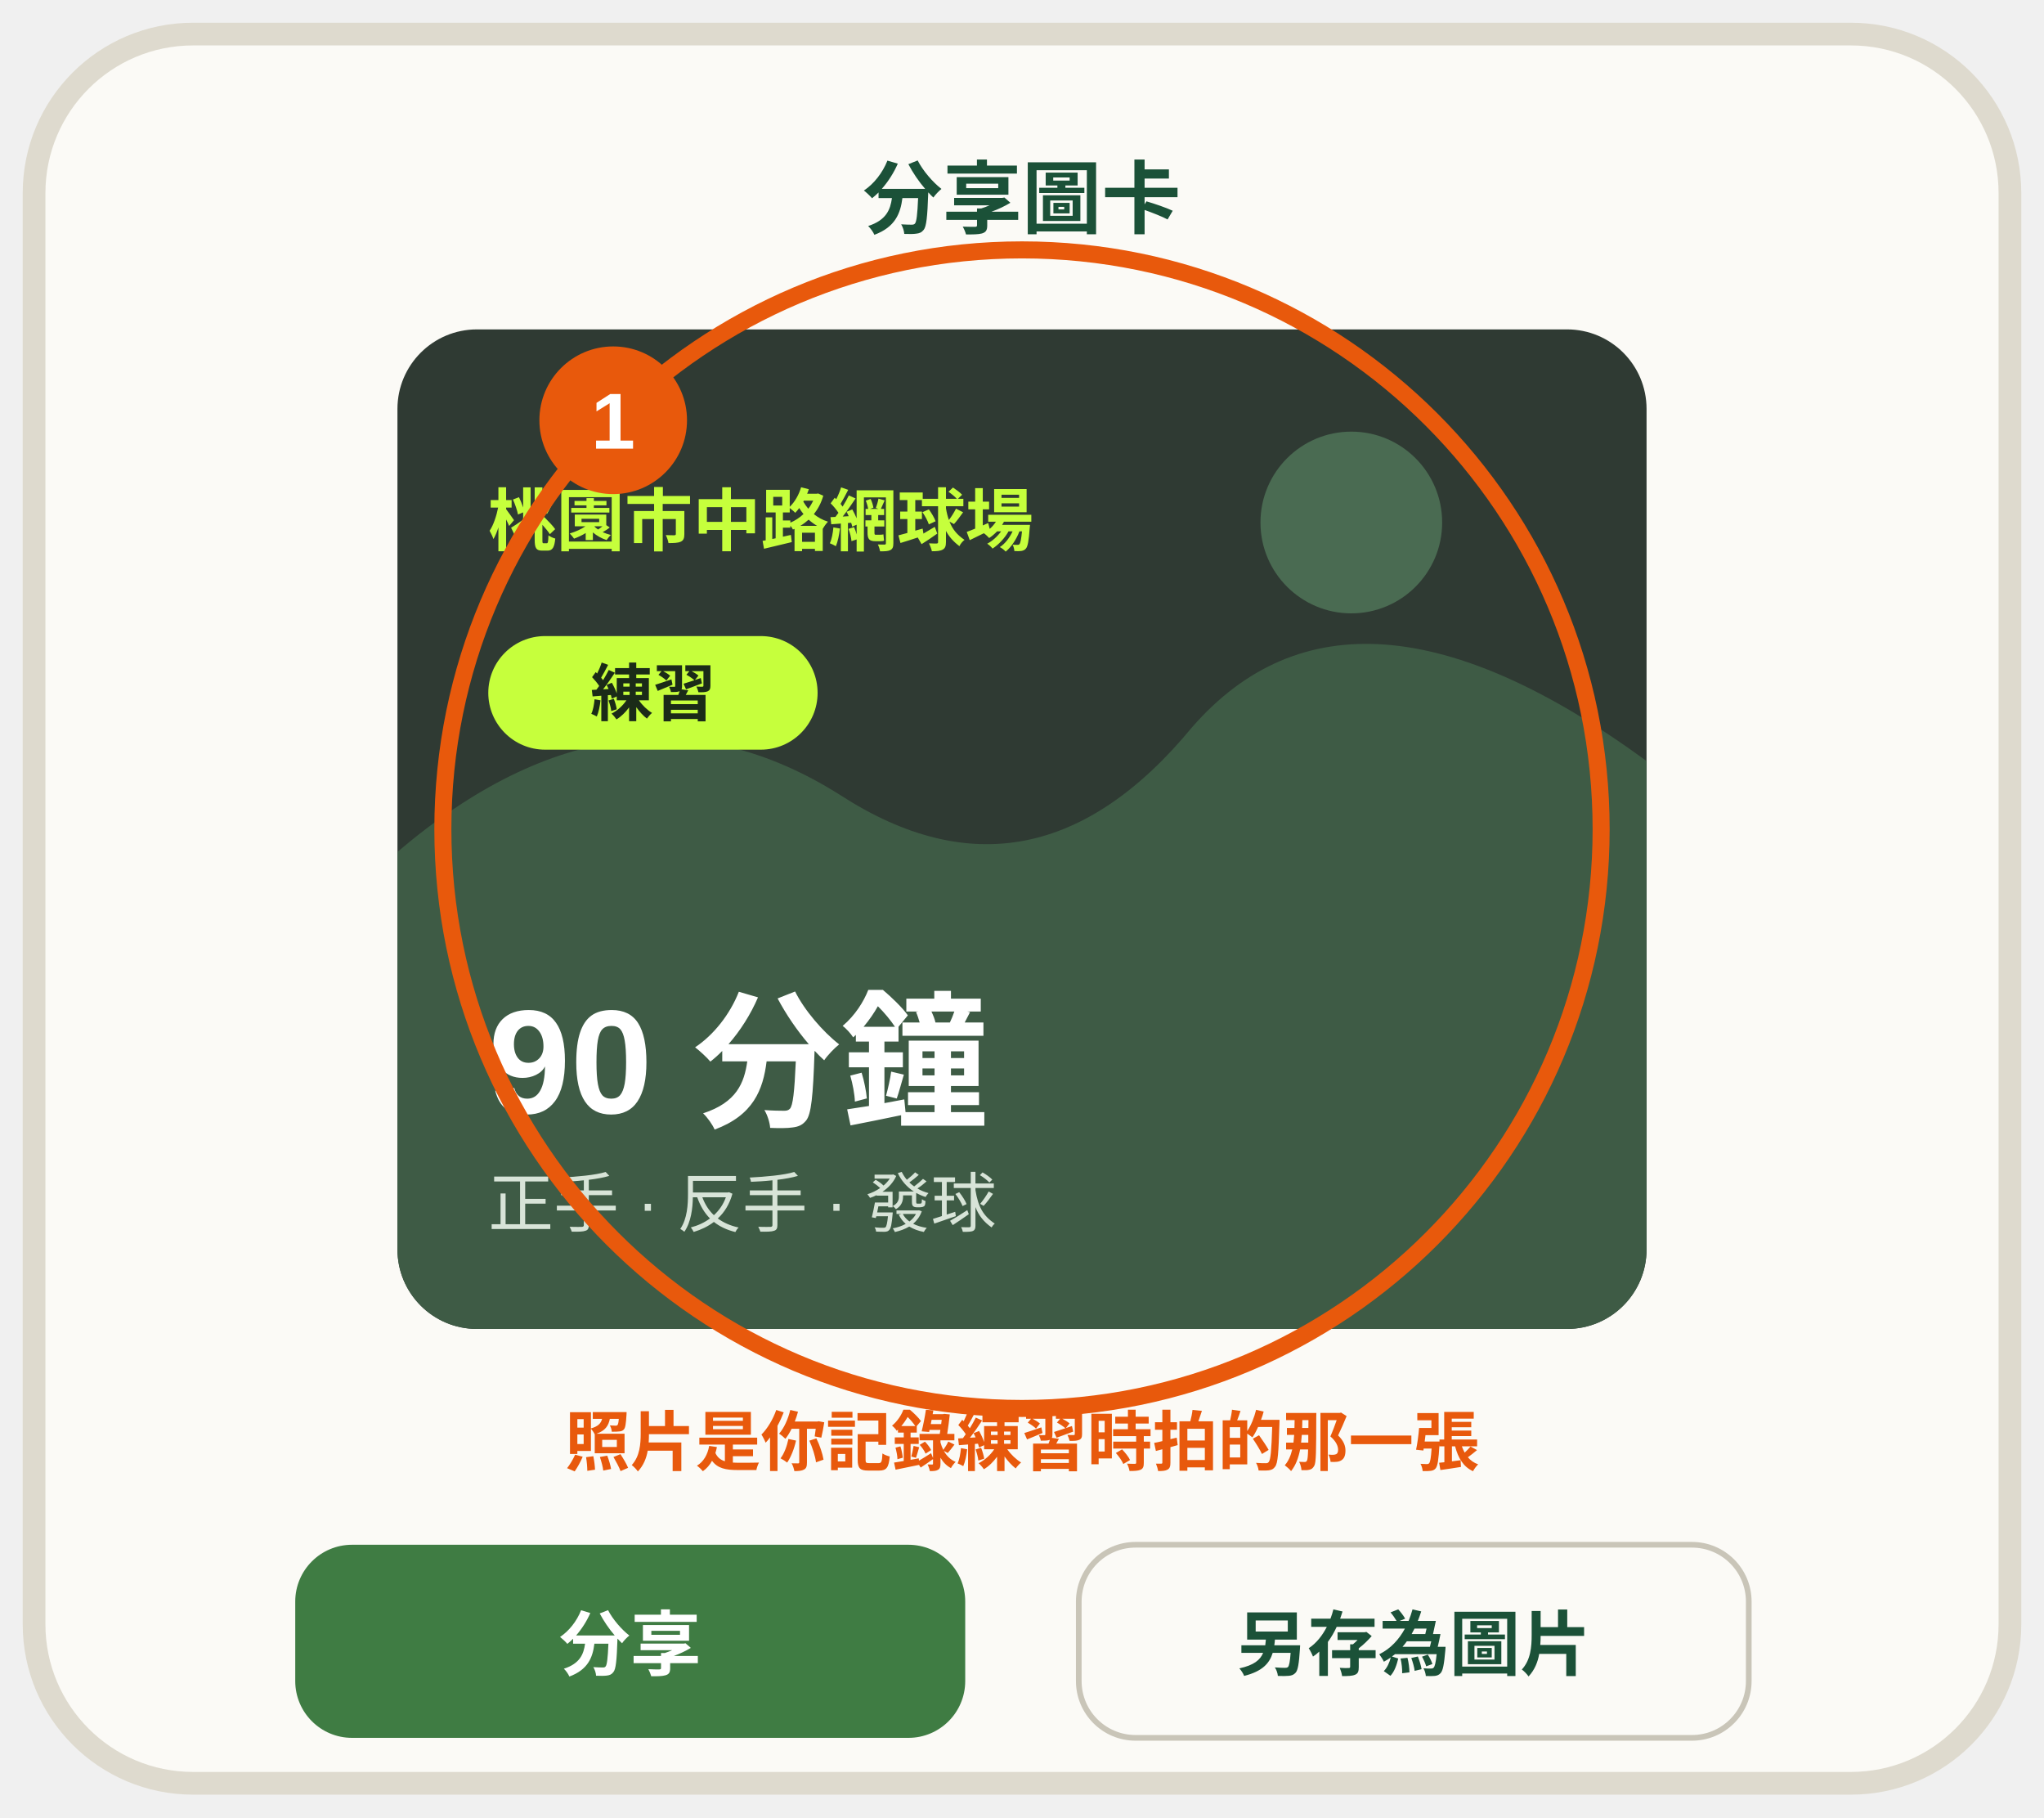
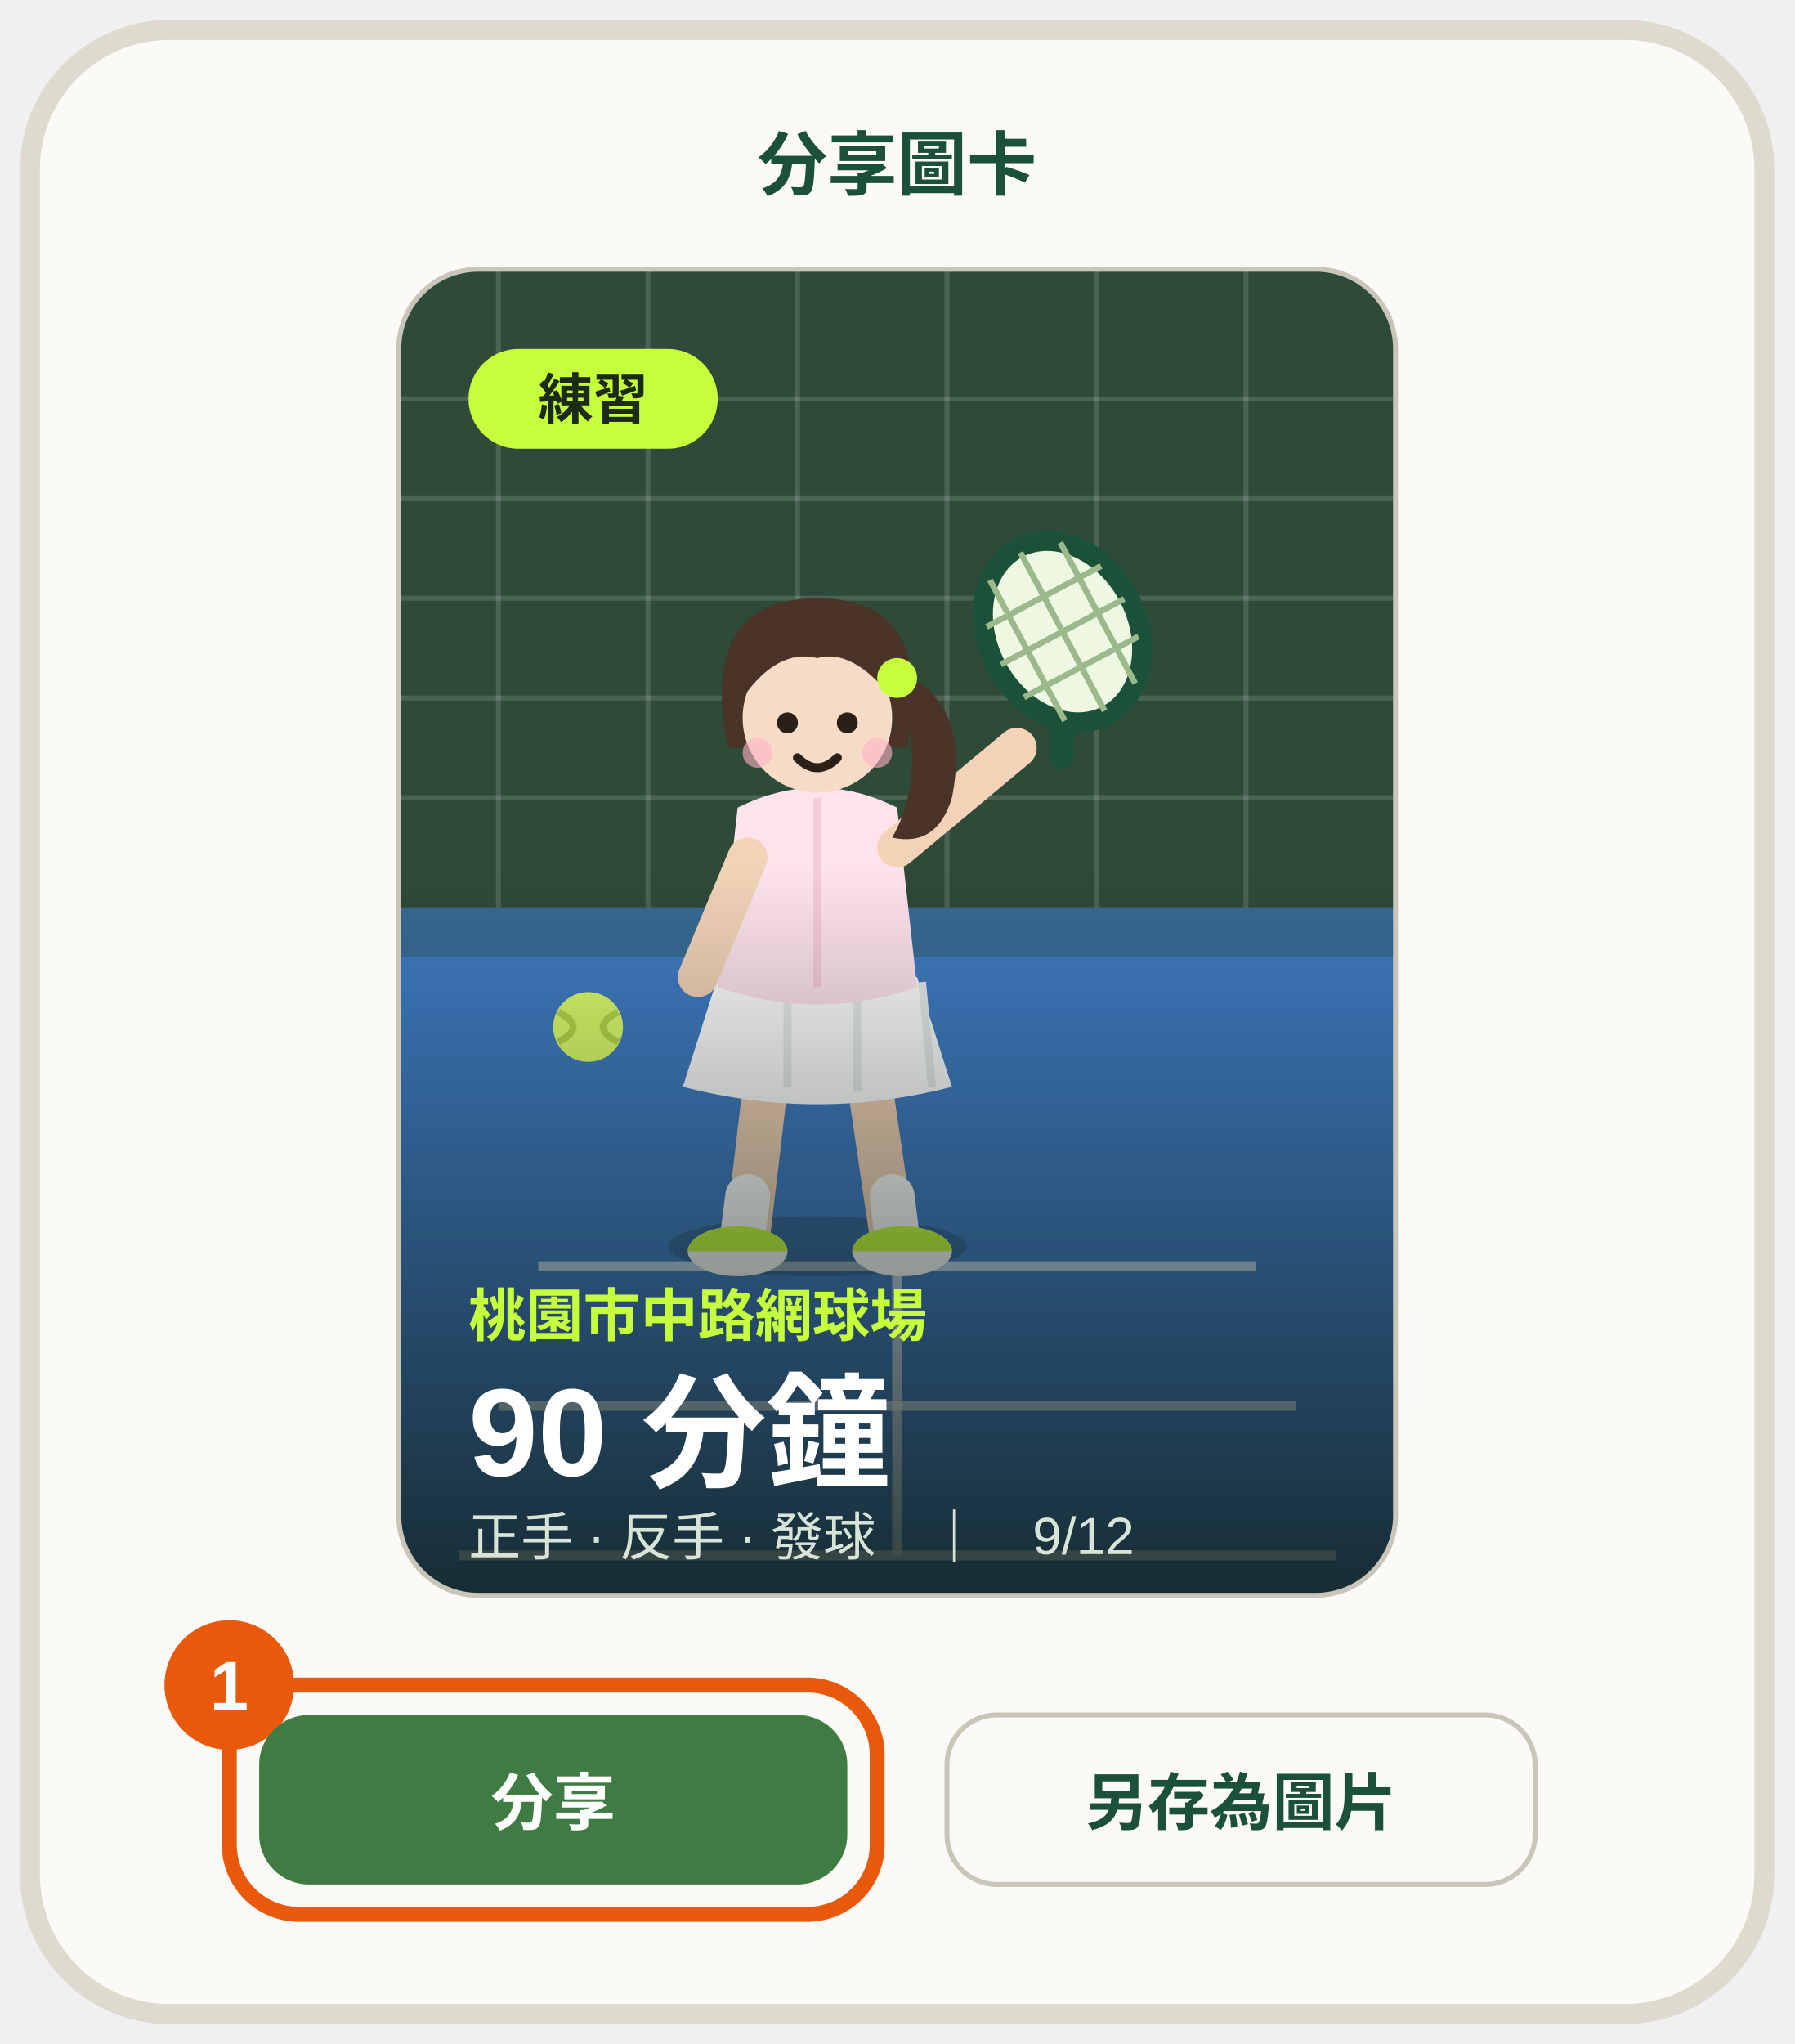
- <svg xmlns="http://www.w3.org/2000/svg" viewBox="0 0 360 320" font-family="-apple-system, BlinkMacSystemFont, 'Segoe UI', 'PingFang TC', 'Noto Sans TC', 'Helvetica Neue', Arial, sans-serif">
-   <rect x="4" y="4" width="352" height="312" rx="30" fill="#DEDACE" />
-   <rect x="8" y="8" width="344" height="304" rx="26" fill="#FBFAF6" />
-   <text x="180" y="40" font-size="14" fill="#1B5138" font-weight="800" text-anchor="middle">分享圖卡</text>
-   <rect x="70" y="58" width="220" height="176" rx="14" fill="#2F3A33" />
-   <path d="M70 150 q40 -34 78 -10 q34 22 62 -12 q28 -32 80 6 v86 a14 14 0 0 1 -14 14 h-192 a14 14 0 0 1 -14 -14 z" fill="#3E5B45" />
-   <circle cx="238" cy="92" r="16" fill="#4A6B52" />
-   <text x="86" y="96" font-size="12" fill="#C6FF3C" font-weight="800">桃園市中路網球場</text>
-   <text x="86" y="196" font-size="26" fill="#FFFFFF" font-weight="800">90 分鐘</text>
-   <text x="86" y="216" font-size="11.5" fill="#D8E4D8">正手 · 反手 · 發球</text>
-   <rect x="86" y="112" width="58" height="20" rx="10" fill="#C6FF3C" />
-   <text x="115" y="126" font-size="11" fill="#1B2B18" font-weight="800" text-anchor="middle">練習</text>
-   <circle cx="180" cy="146" r="102" fill="none" stroke="#E8590C" stroke-width="3" />
-   <circle cx="108" cy="74" r="13" fill="#E8590C" />
-   <text x="108" y="79" font-size="14" fill="#FFFFFF" font-weight="800" text-anchor="middle">1</text>
-   <text x="180" y="258" font-size="11.5" fill="#E8590C" font-weight="800" text-anchor="middle">照片是你記錄練習時拍的那一張</text>
-   <rect x="52" y="272" width="118" height="34" rx="10" fill="#3F7C43" />
-   <text x="111" y="294" font-size="12.5" fill="#FFFFFF" font-weight="700" text-anchor="middle">分享</text>
-   <rect x="190" y="272" width="118" height="34" rx="10" fill="none" stroke="#C9C5B8" />
-   <text x="249" y="294" font-size="12.5" fill="#1B5138" font-weight="700" text-anchor="middle">另存為圖片</text>
+ <svg xmlns="http://www.w3.org/2000/svg" viewBox="0 0 360 410" font-family="-apple-system, BlinkMacSystemFont, 'Segoe UI', 'PingFang TC', 'Noto Sans TC', 'Helvetica Neue', Arial, sans-serif">
+   <rect x="4" y="4" width="352" height="402" rx="30" fill="#DEDACE" />
+   <rect x="8" y="8" width="344" height="394" rx="26" fill="#FBFAF6" />
+   <text x="180" y="38" font-size="14" fill="#1B5138" font-weight="800" text-anchor="middle">分享圖卡</text>
+   <defs>
+     <clipPath id="cardClip">
+       <rect x="80" y="54" width="200" height="266" rx="16" />
+     </clipPath>
+     <linearGradient id="scrim" x1="0" y1="0" x2="0" y2="1">
+       <stop offset="0.45" stop-color="#0E1A12" stop-opacity="0" />
+       <stop offset="1" stop-color="#0E1A12" stop-opacity="0.82" />
+     </linearGradient>
+   </defs>
+   <g clip-path="url(#cardClip)">
+     <rect x="80" y="54" width="200" height="266" fill="#2E4A38" />
+     <rect x="80" y="182" width="200" height="138" fill="#3E7BC4" />
+     <rect x="80" y="182" width="200" height="10" fill="#2E4A38" opacity="0.35" />
+     <g stroke="#FFFFFF" stroke-opacity="0.65" stroke-width="2" fill="none">
+       <path d="M92 312 H268" />
+       <path d="M108 254 H252" />
+       <path d="M180 254 V312" />
+       <path d="M100 282 H260" />
+     </g>
+     <g stroke="#FFFFFF" stroke-opacity="0.14" stroke-width="1">
+       <path d="M80 80 H280 M80 100 H280 M80 120 H280 M80 140 H280 M80 160 H280" />
+       <path d="M100 54 V182 M130 54 V182 M160 54 V182 M190 54 V182 M220 54 V182 M250 54 V182" />
+     </g>
+     <g transform="translate(-8,-18)">
+       <ellipse cx="172" cy="268" rx="30" ry="6" fill="#0E1A12" opacity="0.22" />
+       <path d="M162 232 l-4 34" stroke="#F3D3B8" stroke-width="9" stroke-linecap="round" />
+       <path d="M182 232 l5 34" stroke="#F3D3B8" stroke-width="9" stroke-linecap="round" />
+       <path d="M158 258 l-1 8" stroke="#FFFFFF" stroke-width="9" stroke-linecap="round" />
+       <path d="M187 258 l1 8" stroke="#FFFFFF" stroke-width="9" stroke-linecap="round" />
+       <ellipse cx="156" cy="269" rx="10" ry="5" fill="#FFFFFF" />
+       <ellipse cx="189" cy="269" rx="10" ry="5" fill="#FFFFFF" />
+       <path d="M146 269 a10 5 0 0 1 20 0" fill="#C6FF3C" />
+       <path d="M179 269 a10 5 0 0 1 20 0" fill="#C6FF3C" />
+       <path d="M152 214 h40 l7 22 q-27 7 -54 0 z" fill="#FFFFFF" />
+       <path d="M166 214 v22 M180 214 v23 M193 215 l2 21" stroke="#E7ECEA" stroke-width="1.6" />
+       <path d="M156 180 q16 -8 32 0 l4 36 q-20 7 -40 0 z" fill="#FFE3EC" />
+       <path d="M172 178 v38" stroke="#F7CBDA" stroke-width="1.6" />
+       <path d="M158 190 l-10 24" stroke="#F3D3B8" stroke-width="8" stroke-linecap="round" />
+       <path d="M188 188 l24 -20" stroke="#F3D3B8" stroke-width="8" stroke-linecap="round" />
+       <g transform="rotate(-28 224 150)">
+         <path d="M212 166 l8 -14" stroke="#1B5138" stroke-width="5" stroke-linecap="round" />
+         <ellipse cx="224" cy="144" rx="15" ry="19" fill="#EDF7E2" stroke="#1B5138" stroke-width="4" />
+         <g stroke="#9BB98A" stroke-width="1.2">
+           <path d="M216 128 V160 M224 126 V162 M232 128 V160" />
+           <path d="M211 136 H237 M210 144 H238 M211 152 H237" />
+         </g>
+       </g>
+       <path d="M154 168 q-6 -30 18 -30 q24 0 18 30 z" fill="#4A3328" />
+       <circle cx="172" cy="162" r="15" fill="#F6DCC6" />
+       <path d="M157 158 q3 -20 15 -20 q12 0 15 20 q-8 -10 -15 -8 q-8 -2 -15 8 z" fill="#4A3328" />
+       <path d="M187 152 q16 6 12 26 q-3 10 -12 8 q8 -14 0 -34 z" fill="#4A3328" />
+       <circle cx="188" cy="154" r="4" fill="#C6FF3C" />
+       <circle cx="166" cy="163" r="2.1" fill="#2B2018" />
+       <circle cx="178" cy="163" r="2.1" fill="#2B2018" />
+       <path d="M168 170 q4 4 8 0" stroke="#2B2018" stroke-width="1.8" fill="none" stroke-linecap="round" />
+       <circle cx="160" cy="169" r="3" fill="#FFB3C7" opacity="0.6" />
+       <circle cx="184" cy="169" r="3" fill="#FFB3C7" opacity="0.6" />
+     </g>
+     <circle cx="118" cy="206" r="7" fill="#DFFF6B" />
+     <path d="M112 203 q6 3 0 6 M124 203 q-6 3 0 6" stroke="#B8D94A" stroke-width="1.4" fill="none" />
+     <rect x="80" y="54" width="200" height="266" fill="url(#scrim)" />
+   </g>
+   <rect x="80" y="54" width="200" height="266" rx="16" fill="none" stroke="#C9C5B8" />
+   <rect x="94" y="70" width="50" height="20" rx="10" fill="#C6FF3C" />
+   <text x="119" y="84" font-size="11" fill="#1B2B18" font-weight="800" text-anchor="middle">練習</text>
+   <text x="94" y="268" font-size="11.5" fill="#C6FF3C" font-weight="800">桃園市中路網球場</text>
+   <text x="94" y="296" font-size="25" fill="#FFFFFF" font-weight="800">90 分鐘</text>
+   <text x="94" y="312" font-size="10.5" fill="#D8E4D8">正手 · 反手 · 發球　｜　9/12</text>
+   <rect x="46" y="338" width="130" height="46" rx="14" fill="none" stroke="#E8590C" stroke-width="3" />
+   <circle cx="46" cy="338" r="13" fill="#E8590C" />
+   <text x="46" y="343" font-size="14" fill="#FFFFFF" font-weight="800" text-anchor="middle">1</text>
+   <rect x="52" y="344" width="118" height="34" rx="10" fill="#3F7C43" />
+   <text x="111" y="366" font-size="12.5" fill="#FFFFFF" font-weight="700" text-anchor="middle">分享</text>
+   <rect x="190" y="344" width="118" height="34" rx="10" fill="none" stroke="#C9C5B8" />
+   <text x="249" y="366" font-size="12.5" fill="#1B5138" font-weight="700" text-anchor="middle">另存為圖片</text>
</svg>
